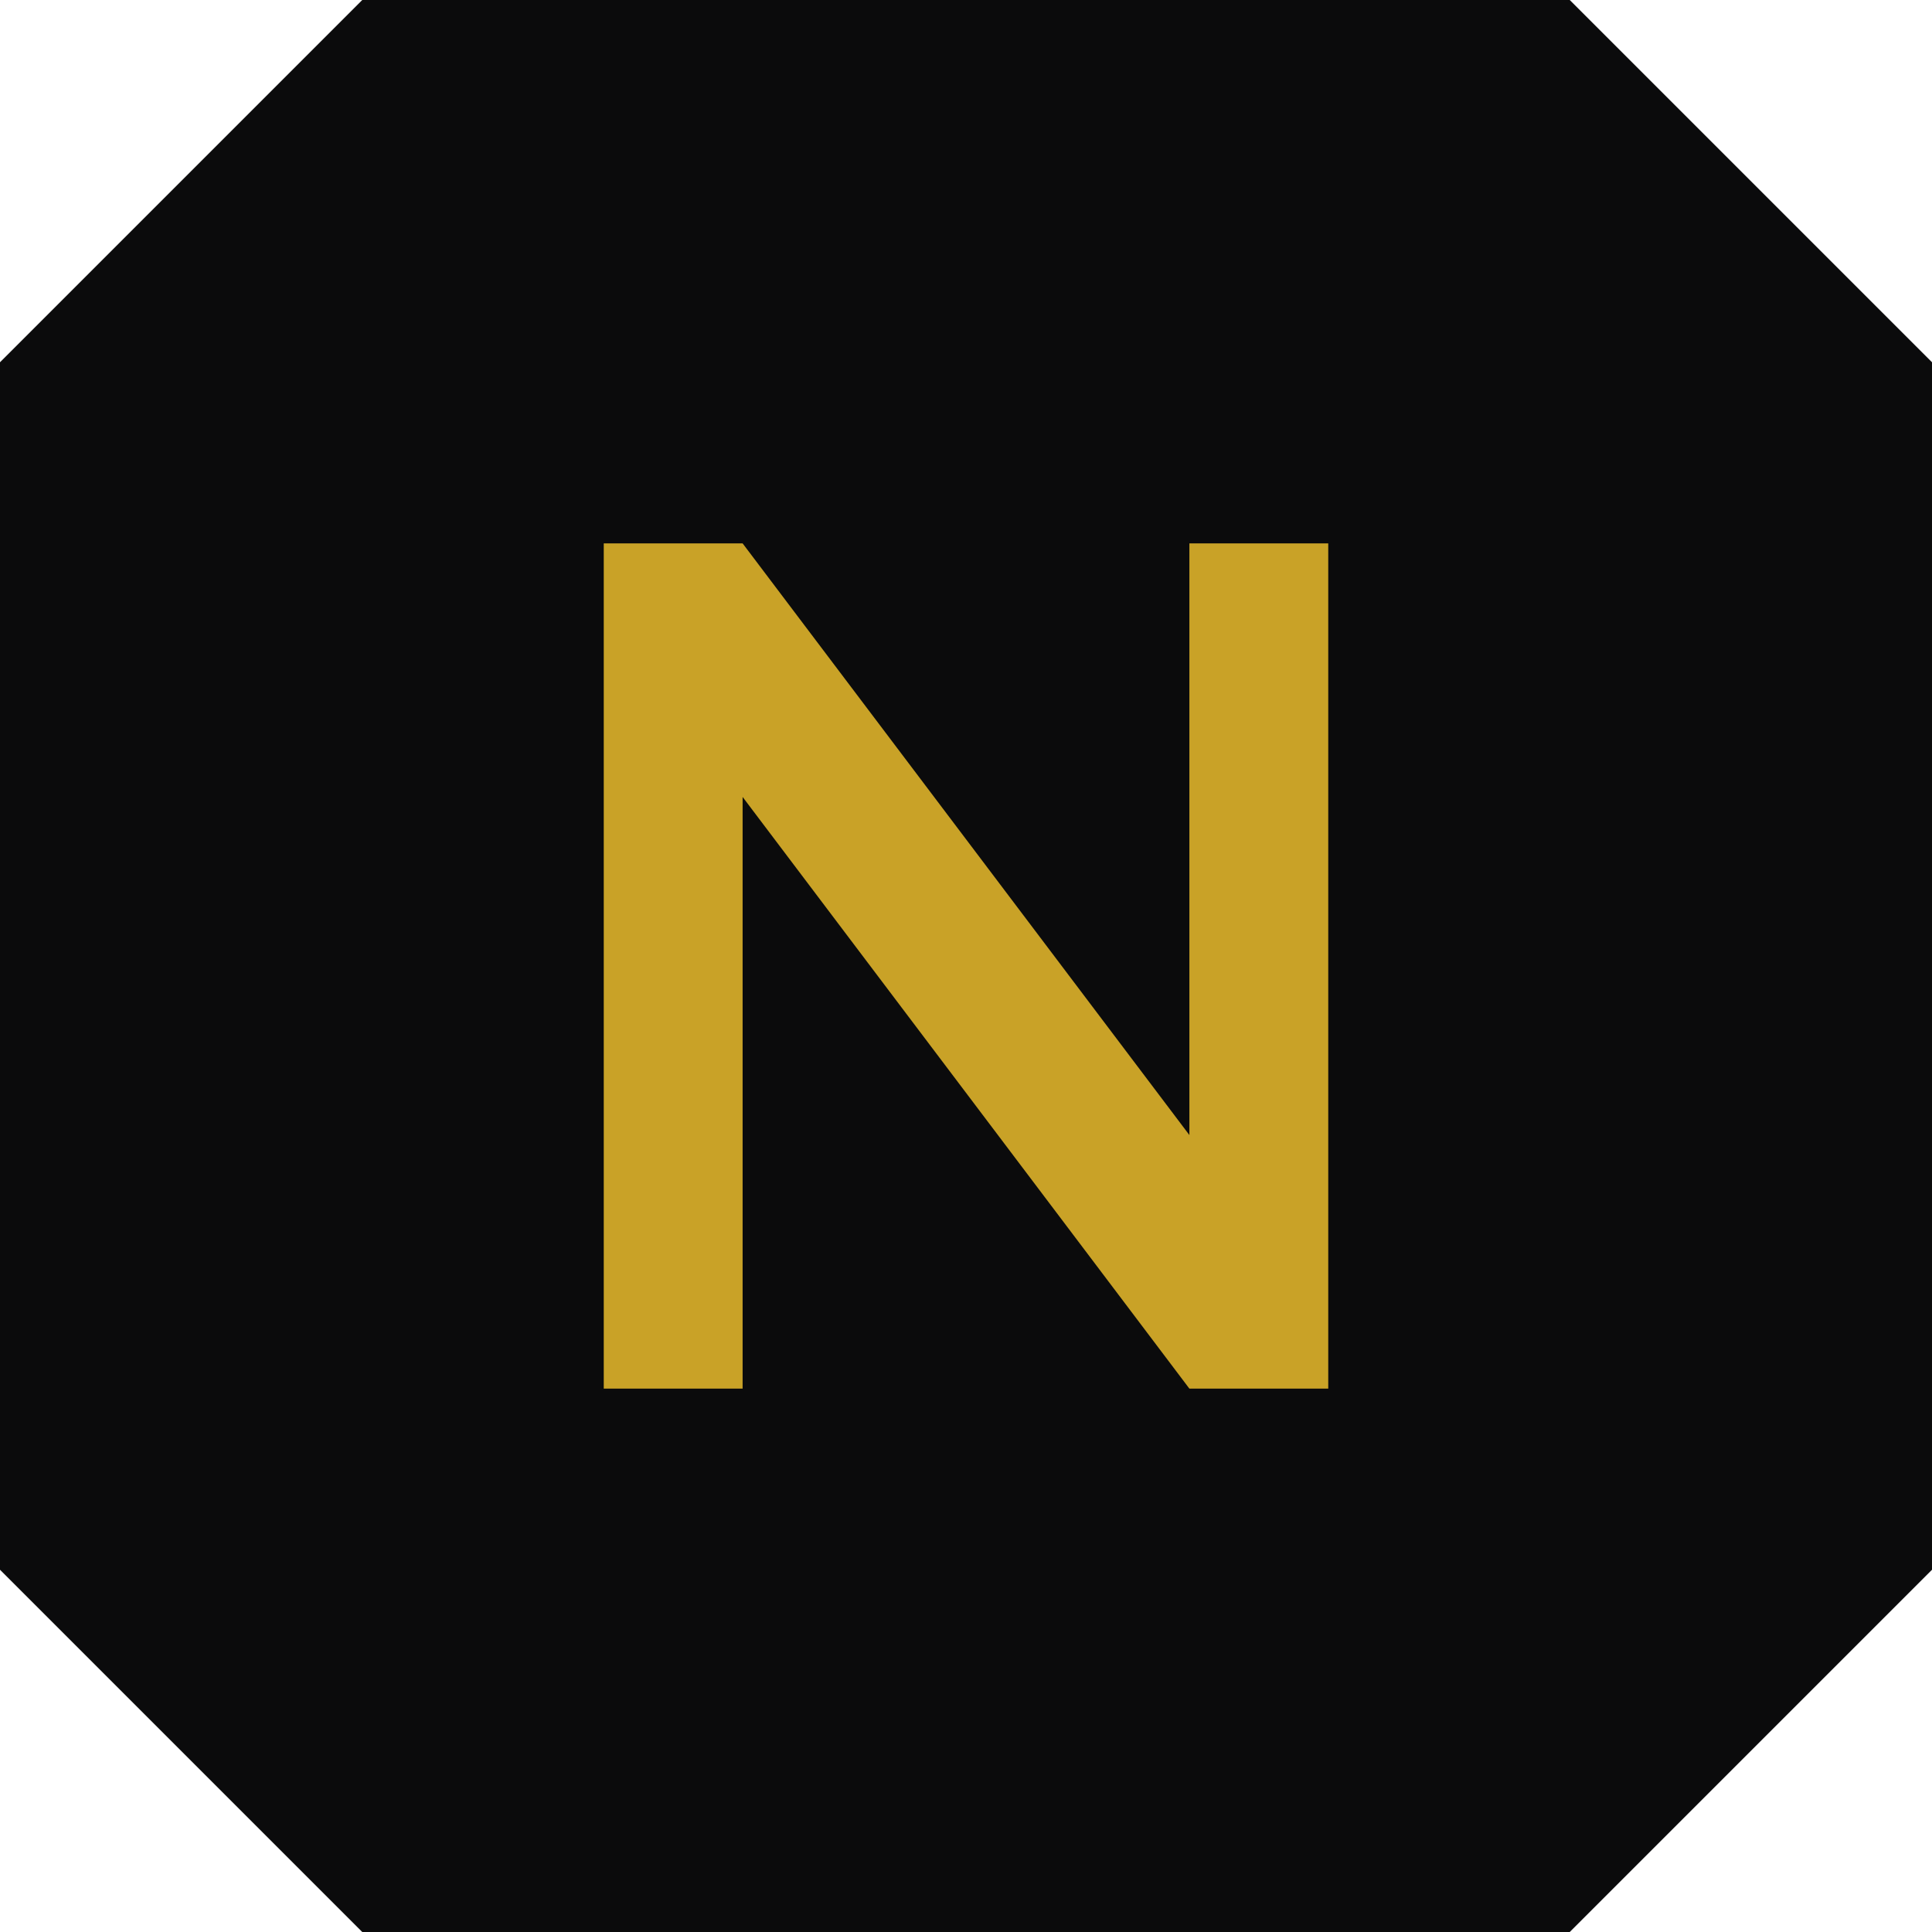
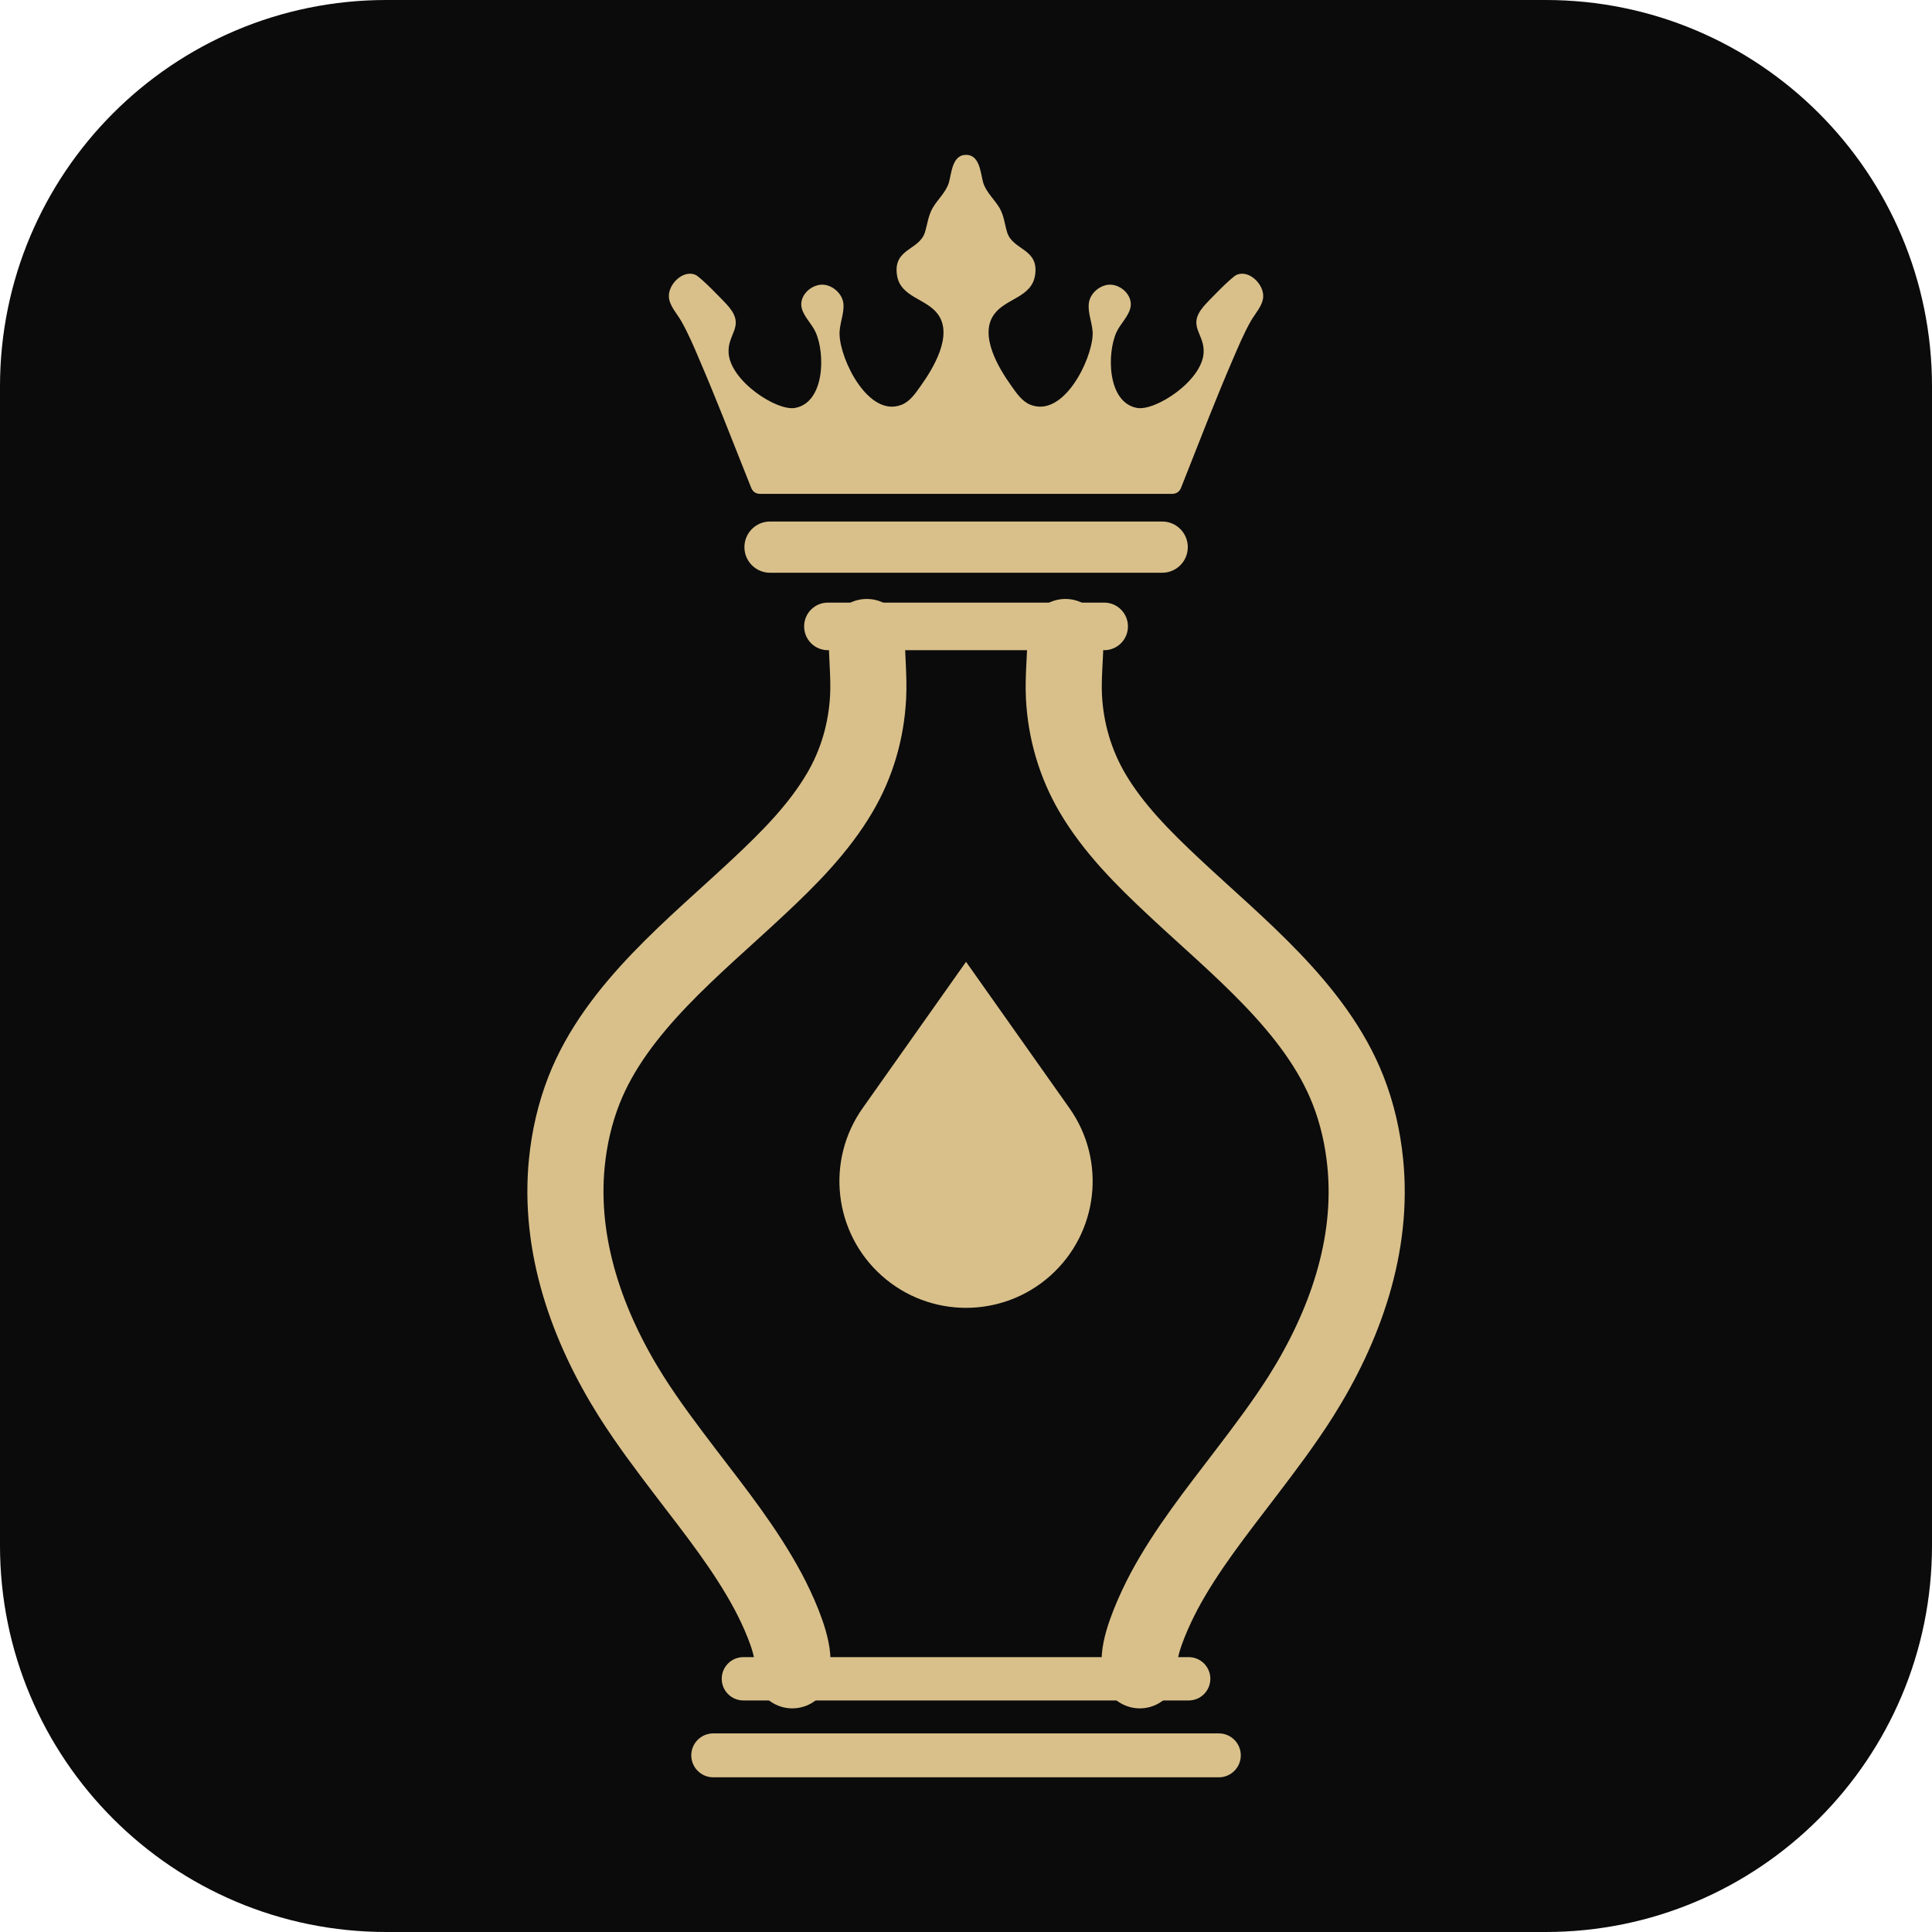
<svg xmlns="http://www.w3.org/2000/svg" viewBox="0 0 64 64">
-   <path d="M12 0h40l12 12v40L52 64H12L0 52V12z" fill="#0b0b0c" />
-   <path d="M20 46V18h4.6l14.8 19.6V18H44v28h-4.6L24.6 26.4V46z" fill="#c9a227" />
+   <rect width="64" height="64" rx="12.8" fill="#0B0B0C" />
+   <g transform="translate(16.95 -14) scale(0.4849)" fill="currentColor" color="#D9C08A">
+     <path d="M31.04 39.45C31.99 39.45 32.03 40.71 32.21 41.34C32.41 42.01 32.98 42.49 33.33 43.08C33.64 43.62 33.67 44.17 33.85 44.75C34.24 45.98 36.02 45.84 35.76 47.65C35.54 49.19 33.76 49.25 32.97 50.33C31.9 51.77 33.28 54.04 34.14 55.24C34.48 55.72 34.86 56.29 35.43 56.52C37.69 57.43 39.63 53.48 39.69 51.73C39.71 51.01 39.34 50.29 39.43 49.59C39.5 48.96 40.09 48.42 40.71 48.33C41.54 48.21 42.47 49.03 42.27 49.9C42.13 50.5 41.58 51 41.32 51.56C40.65 53.02 40.69 56.37 42.72 56.74C43.96 56.97 47.14 54.92 47.27 52.99C47.36 51.66 46.13 51.19 47.24 49.84C47.54 49.48 49.2 47.77 49.54 47.64C50.4 47.29 51.4 48.32 51.34 49.16C51.3 49.76 50.8 50.28 50.51 50.78C50.01 51.66 49.62 52.6 49.22 53.53C48.67 54.8 48.15 56.09 47.63 57.38L45.73 62.19Q45.56 62.61 45.11 62.61L16.98 62.61Q16.53 62.61 16.36 62.19L14.45 57.38C13.93 56.09 13.41 54.8 12.86 53.53C12.47 52.6 12.07 51.66 11.57 50.78C11.28 50.28 10.78 49.76 10.74 49.16C10.68 48.32 11.68 47.29 12.54 47.64C12.88 47.77 14.54 49.48 14.84 49.84C15.95 51.19 14.73 51.66 14.82 52.99C14.95 54.92 18.12 56.97 19.36 56.74C21.39 56.37 21.43 53.02 20.76 51.56C20.51 51 19.95 50.5 19.81 49.9C19.61 49.03 20.55 48.21 21.38 48.33C22 48.42 22.58 48.96 22.66 49.59C22.74 50.29 22.37 51.01 22.4 51.73C22.45 53.48 24.39 57.43 26.65 56.52C27.22 56.29 27.6 55.72 27.94 55.24C28.8 54.04 30.18 51.77 29.11 50.33C28.32 49.25 26.54 49.19 26.32 47.65C26.06 45.84 27.84 45.98 28.23 44.75C28.41 44.17 28.45 43.62 28.76 43.08C29.1 42.49 29.67 42.01 29.87 41.34C30.05 40.71 30.09 39.45 31.04 39.45Z" />
+     <rect x="15.9" y="64.5" width="30.29" height="3.5" rx="1.75" />
+     <rect x="19.98" y="70.04" width="22.12" height="3.25" rx="1.62" />
+     <path d="M24.26 72.39C24.26 73.76 24.42 75.12 24.35 76.49C24.23 78.8 23.59 81.03 22.41 83.03C20.97 85.48 18.94 87.51 16.88 89.44C12.56 93.5 7.16 97.69 4.94 103.35C4.32 104.93 3.94 106.6 3.77 108.29C3.2 113.98 5.17 119.51 8.17 124.27C9.33 126.1 10.64 127.83 11.95 129.55C13.93 132.14 15.98 134.72 17.52 137.6C18.14 138.76 19.07 140.79 19.17 142.08C19.19 142.38 19.17 142.69 19.17 142.98" fill="none" stroke="currentColor" stroke-width="5.2" stroke-linecap="round" />
+     <path d="M37.83 72.39C37.83 73.76 37.66 75.12 37.73 76.49C37.85 78.8 38.5 81.03 39.67 83.03C41.11 85.48 43.15 87.51 45.21 89.44C49.53 93.5 54.92 97.69 57.14 103.35C57.76 104.93 58.14 106.6 58.31 108.29C58.89 113.98 56.91 119.51 53.91 124.27C52.75 126.1 51.44 127.83 50.13 129.55C48.16 132.14 46.1 134.72 44.56 137.6C43.95 138.76 43.01 140.79 42.91 142.08C42.89 142.38 42.91 142.69 42.91 142.98" fill="none" stroke="currentColor" stroke-width="5.2" stroke-linecap="round" />
+     <path d="M31.04 94.58Q34.57 99.57 38.1 104.57A8.65 8.65 0 1 1 23.98 104.57Q27.51 99.57 31.04 94.58Z" />
+     <rect x="14.35" y="142.08" width="33.38" height="2.96" rx="1.48" />
+     <rect x="12.27" y="147.29" width="37.54" height="3" rx="1.5" />
+   </g>
</svg>
